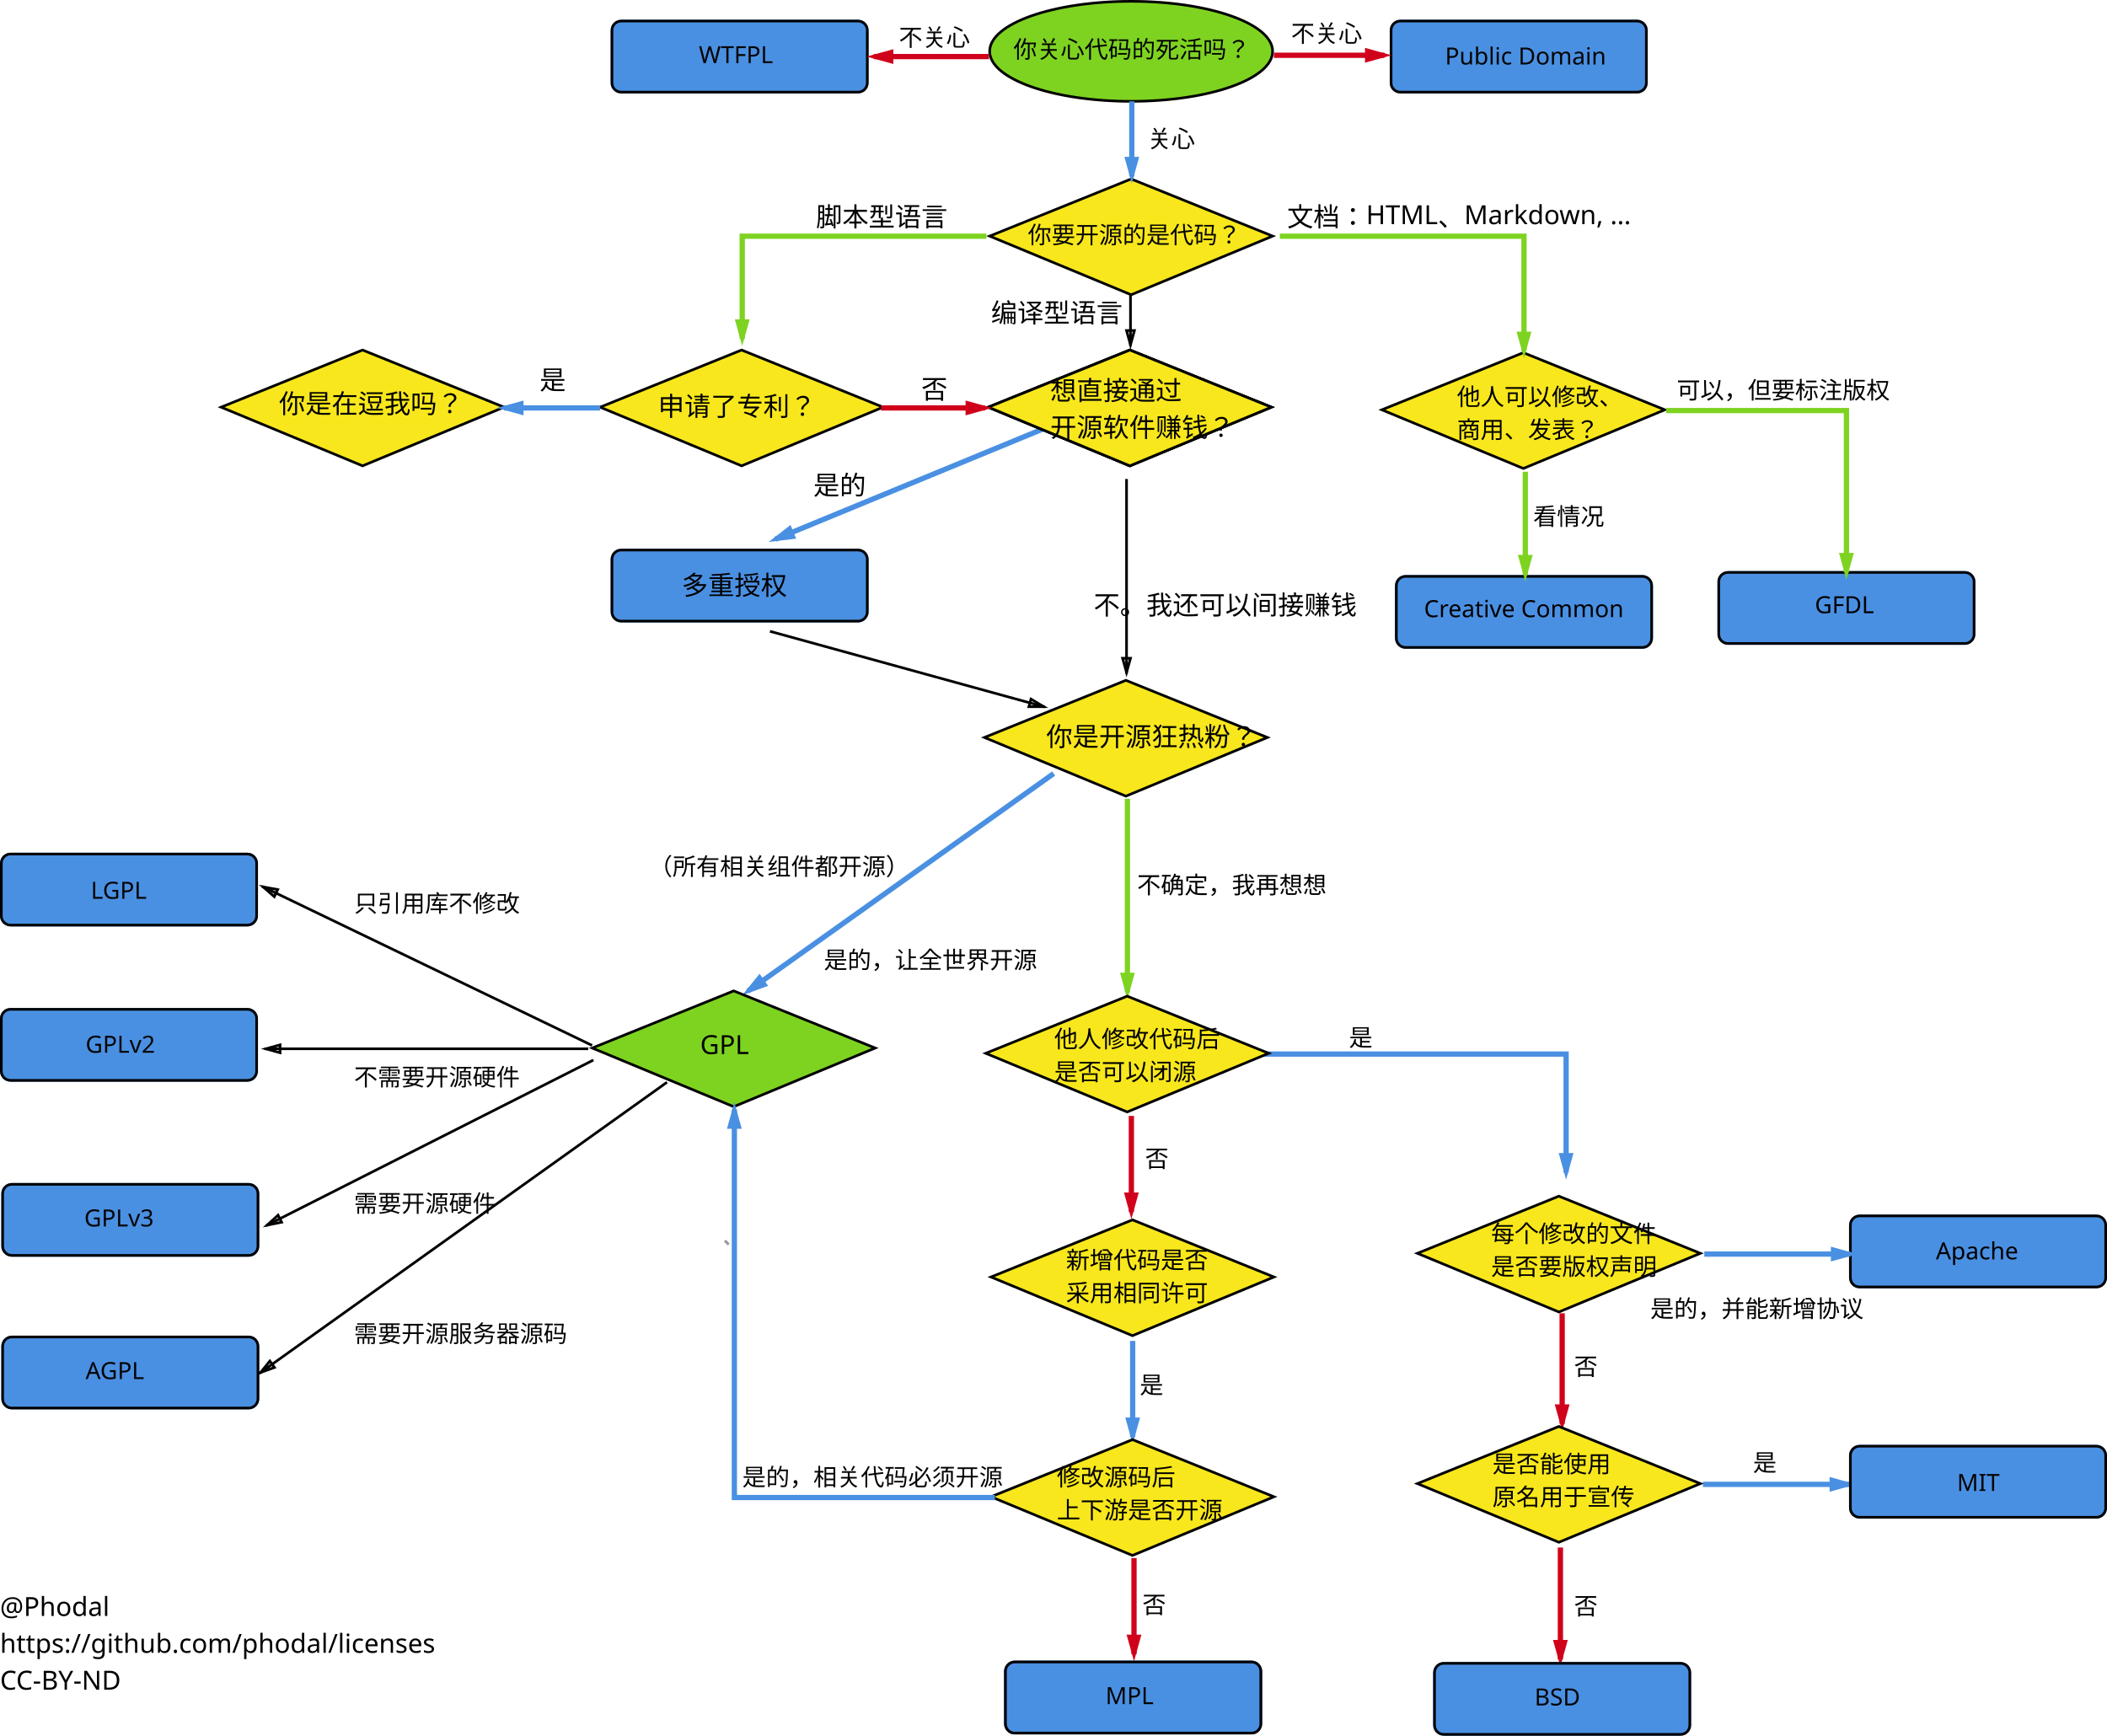
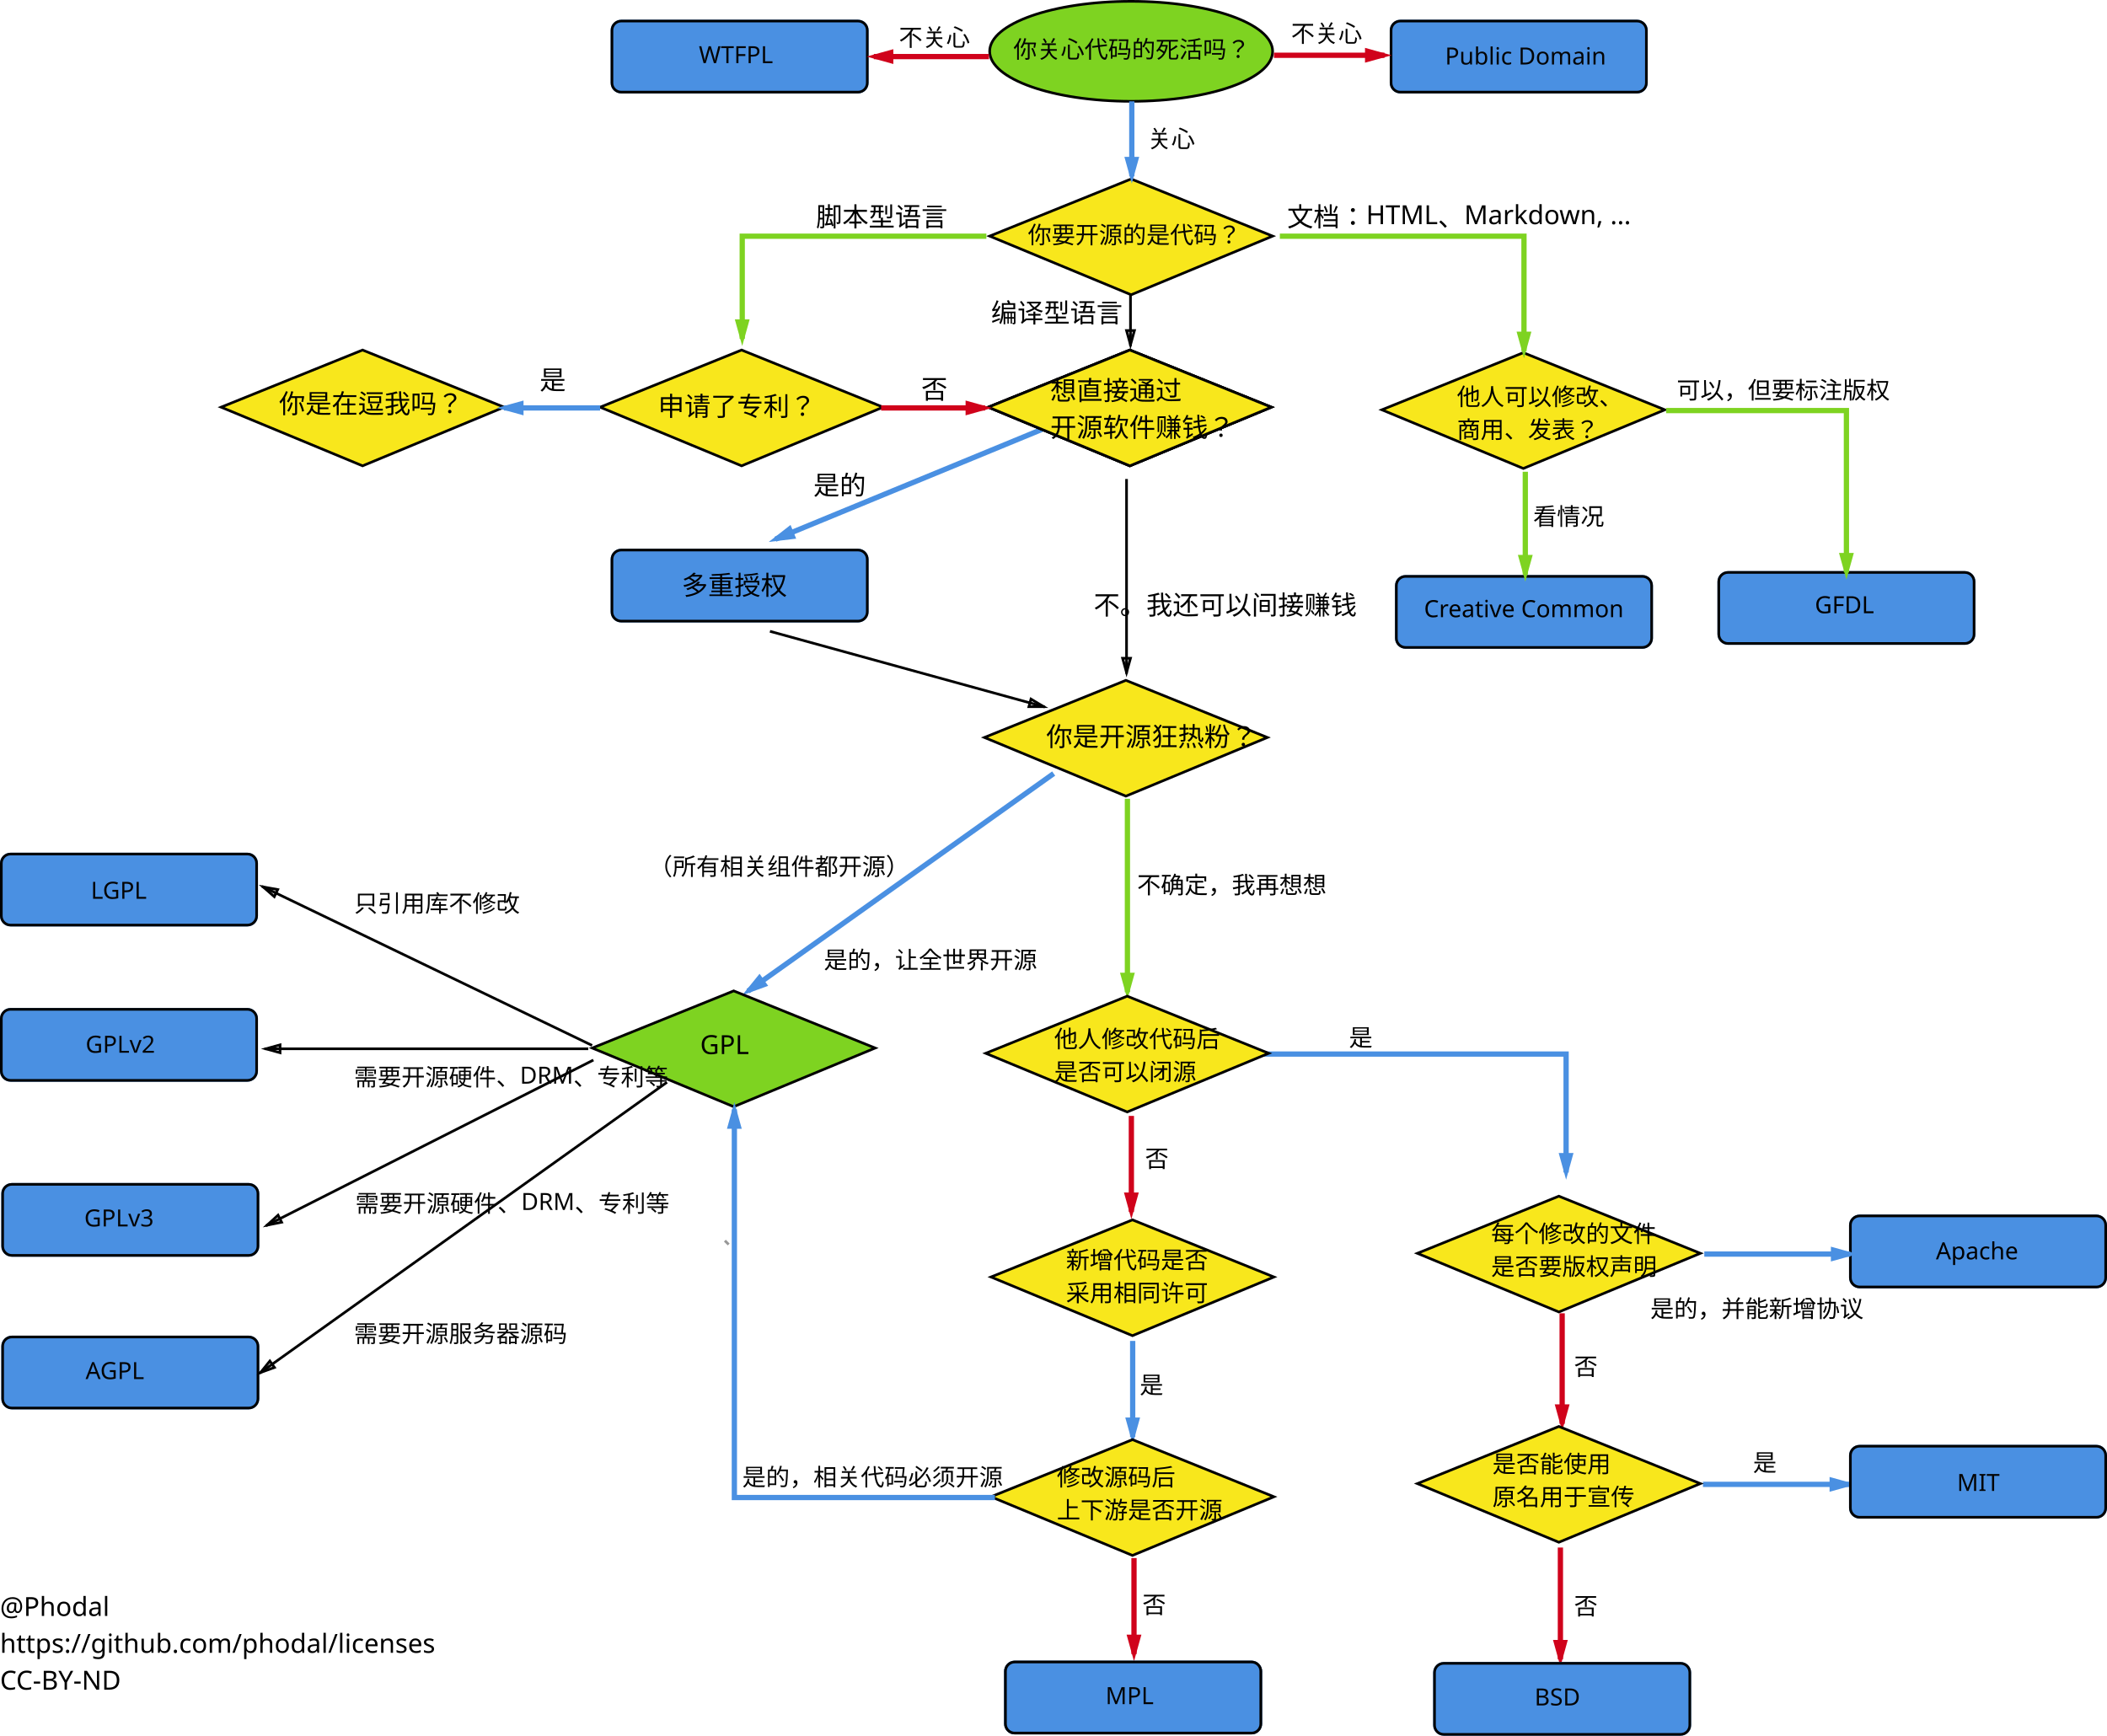
<svg xmlns="http://www.w3.org/2000/svg" xmlns:xlink="http://www.w3.org/1999/xlink" width="1601px" height="1319px" viewBox="0 0 1601 1319" version="1.1">
  <defs>
    <path d="M1068,436 L1248,436 L1248,436 C1252.418,436 1256,439.582 1256,444 L1256,483.999 L1256,483.999 C1256,488.418 1252.418,491.999 1248,491.999 L1068,491.999 L1068,491.999 C1063.582,491.999 1060,488.418 1060,483.999 L1060,444 L1060,444 C1060,439.582 1063.582,436 1068,436 Z" id="path-1" />
    <path d="M8,647.001 L188,647.001 L188,647.001 C192.418,647.001 196,650.582 196,655.001 L196,695 L196,695 C196,699.418 192.418,703 188,703 L8,703 L8,703 C3.582,703 4.46530217e-15,699.418 0,695 L0,655.001 L0,655.001 C-5.41083001e-16,650.582 3.582,647.001 8,647.001 Z" id="path-2" />
    <path d="M472,416 L652,416 L652,416 C656.418,416 660,419.582 660,424 L660,463.999 L660,463.999 C660,468.418 656.418,471.999 652,471.999 L472,471.999 L472,471.999 C467.582,471.999 464,468.418 464,463.999 L464,424 L464,424 C464,419.582 467.582,416 472,416 Z" id="path-3" />
    <path d="M9,898 L189,898 L189,898 C193.418,898 197,901.582 197,906 L197,945.999 L197,945.999 C197,950.418 193.418,953.999 189,953.999 L9,953.999 L9,953.999 C4.582,953.999 1,950.418 1,945.999 L1,906 L1,906 C1,901.582 4.582,898 9,898 Z" id="path-4" />
    <path d="M9,1014 L189,1014 L189,1014 C193.418,1014 197,1017.582 197,1022 L197,1061.999 L197,1061.999 C197,1066.418 193.418,1069.999 189,1069.999 L9,1069.999 L9,1069.999 C4.582,1069.999 1,1066.418 1,1061.999 L1,1022 L1,1022 C1,1017.582 4.582,1014 9,1014 Z" id="path-5" />
    <path d="M8,765 L188,765 L188,765 C192.418,765 196,768.582 196,773 L196,812.999 L196,812.999 C196,817.418 192.418,820.999 188,820.999 L8,820.999 L8,820.999 C3.582,820.999 4.46530217e-15,817.418 0,812.999 L0,773 L0,773 C-5.41083001e-16,768.582 3.582,765 8,765 Z" id="path-6" />
    <path d="M472,14 L652,14 L652,14 C656.418,14 660,17.582 660,22 L660,61.999 L660,61.999 C660,66.418 656.418,69.999 652,69.999 L472,69.999 L472,69.999 C467.582,69.999 464,66.418 464,61.999 L464,22 L464,22 C464,17.582 467.582,14 472,14 Z" id="path-7" />
    <path d="M1064,14 L1244,14 L1244,14 C1248.418,14 1252,17.582 1252,22 L1252,61.999 L1252,61.999 C1252,66.418 1248.418,69.999 1244,69.999 L1064,69.999 L1064,69.999 C1059.582,69.999 1056,66.418 1056,61.999 L1056,22 L1056,22 C1056,17.582 1059.582,14 1064,14 Z" id="path-8" />
    <path d="M1313,433 L1493,433 L1493,433 C1497.418,433 1501,436.582 1501,441 L1501,480.999 L1501,480.999 C1501,485.418 1497.418,488.999 1493,488.999 L1313,488.999 L1313,488.999 C1308.582,488.999 1305,485.418 1305,480.999 L1305,441 L1305,441 C1305,436.582 1308.582,433 1313,433 Z" id="path-9" />
    <path d="M1413,922 L1593,922 L1593,922 C1597.418,922 1601,925.582 1601,930 L1601,969.999 L1601,969.999 C1601,974.418 1597.418,977.999 1593,977.999 L1413,977.999 L1413,977.999 C1408.582,977.999 1405,974.418 1405,969.999 L1405,930 L1405,930 C1405,925.582 1408.582,922 1413,922 Z" id="path-10" />
    <path d="M771,1261 L951,1261 L951,1261 C955.418,1261 959,1264.582 959,1269 L959,1308.999 L959,1308.999 C959,1313.418 955.418,1316.999 951,1316.999 L771,1316.999 L771,1316.999 C766.582,1316.999 763,1313.418 763,1308.999 L763,1269 L763,1269 C763,1264.582 766.582,1261 771,1261 Z" id="path-11" />
    <path d="M1413,1097 L1593,1097 L1593,1097 C1597.418,1097 1601,1100.582 1601,1105 L1601,1144.999 L1601,1144.999 C1601,1149.418 1597.418,1152.999 1593,1152.999 L1413,1152.999 L1413,1152.999 C1408.582,1152.999 1405,1149.418 1405,1144.999 L1405,1105 L1405,1105 C1405,1100.582 1408.582,1097 1413,1097 Z" id="path-12" />
    <path d="M1097,1262 L1277,1262 L1277,1262 C1281.418,1262 1285,1265.582 1285,1270 L1285,1309.999 L1285,1309.999 C1285,1314.418 1281.418,1317.999 1277,1317.999 L1097,1317.999 L1097,1317.999 C1092.582,1317.999 1089,1314.418 1089,1309.999 L1089,1270 L1089,1270 C1089,1265.582 1092.582,1262 1097,1262 Z" id="path-13" />
  </defs>
  <g id="Page-1" stroke="none" stroke-width="1" fill="none" fill-rule="evenodd">
    <g id="Group" transform="translate(0, 1)">
      <g id="Rectangle-2">
        <use fill="#4A90E2" fill-rule="evenodd" xlink:href="#path-1" />
        <path stroke="#000000" stroke-width="2" d="M1068,437 C1064.134,437 1061,440.134 1061,444 L1061,483.999 C1061,487.865 1064.134,490.999 1068,490.999 L1248,490.999 C1251.866,490.999 1255,487.865 1255,483.999 L1255,444 C1255,440.134 1251.866,437 1248,437 L1068,437 Z" />
      </g>
      <g id="Rectangle-2">
        <use fill="#4A90E2" fill-rule="evenodd" xlink:href="#path-2" />
        <path stroke="#000000" stroke-width="2" d="M8,648.001 C4.134,648.001 1,651.135 1,655.001 L1,695 C1,698.866 4.134,702 8,702 L188,702 C191.866,702 195,698.866 195,695 L195,655.001 C195,651.135 191.866,648.001 188,648.001 L8,648.001 Z" />
      </g>
      <g id="Rectangle-2">
        <use fill="#4A90E2" fill-rule="evenodd" xlink:href="#path-3" />
        <path stroke="#000000" stroke-width="2" d="M472,417 C468.134,417 465,420.134 465,424 L465,463.999 C465,467.865 468.134,470.999 472,470.999 L652,470.999 C655.866,470.999 659,467.865 659,463.999 L659,424 C659,420.134 655.866,417 652,417 L472,417 Z" />
      </g>
      <text id="LGPL" font-family="PingFangSC-Regular, PingFang SC" font-size="18" font-weight="normal" fill="#040404">
        <tspan x="69" y="682">LGPL</tspan>
      </text>
      <g id="Rectangle-2">
        <use fill="#4A90E2" fill-rule="evenodd" xlink:href="#path-4" />
        <path stroke="#000000" stroke-width="2" d="M9,899 C5.134,899 2,902.134 2,906 L2,945.999 C2,949.865 5.134,952.999 9,952.999 L189,952.999 C192.866,952.999 196,949.865 196,945.999 L196,906 C196,902.134 192.866,899 189,899 L9,899 Z" />
      </g>
      <g id="Rectangle-2">
        <use fill="#4A90E2" fill-rule="evenodd" xlink:href="#path-5" />
        <path stroke="#000000" stroke-width="2" d="M9,1015 C5.134,1015 2,1018.134 2,1022 L2,1061.999 C2,1065.865 5.134,1068.999 9,1068.999 L189,1068.999 C192.866,1068.999 196,1065.865 196,1061.999 L196,1022 C196,1018.134 192.866,1015 189,1015 L9,1015 Z" />
      </g>
      <text id="AGPL" font-family="PingFangSC-Regular, PingFang SC" font-size="18" font-weight="normal" fill="#040404">
        <tspan x="65" y="1047">AGPL</tspan>
      </text>
      <g id="Rectangle-2">
        <use fill="#4A90E2" fill-rule="evenodd" xlink:href="#path-6" />
        <path stroke="#000000" stroke-width="2" d="M8,766 C4.134,766 1,769.134 1,773 L1,812.999 C1,816.865 4.134,819.999 8,819.999 L188,819.999 C191.866,819.999 195,816.865 195,812.999 L195,773 C195,769.134 191.866,766 188,766 L8,766 Z" />
      </g>
      <g id="Rectangle-2">
        <use fill="#4A90E2" fill-rule="evenodd" xlink:href="#path-7" />
        <path stroke="#000000" stroke-width="2" d="M472,15 C468.134,15 465,18.134 465,22 L465,61.999 C465,65.865 468.134,68.999 472,68.999 L652,68.999 C655.866,68.999 659,65.865 659,61.999 L659,22 C659,18.134 655.866,15 652,15 L472,15 Z" />
      </g>
      <g id="Rectangle-2">
        <use fill="#4A90E2" fill-rule="evenodd" xlink:href="#path-8" />
        <path stroke="#000000" stroke-width="2" d="M1064,15 C1060.134,15 1057,18.134 1057,22 L1057,61.999 C1057,65.865 1060.134,68.999 1064,68.999 L1244,68.999 C1247.866,68.999 1251,65.865 1251,61.999 L1251,22 C1251,18.134 1247.866,15 1244,15 L1064,15 Z" />
      </g>
      <text id="WTFPL" font-family="PingFangSC-Regular, PingFang SC" font-size="18" font-weight="normal" fill="#040404">
        <tspan x="531" y="47">WTFPL</tspan>
      </text>
      <g id="Rectangle-2">
        <use fill="#4A90E2" fill-rule="evenodd" xlink:href="#path-9" />
        <path stroke="#000000" stroke-width="2" d="M1313,434 C1309.134,434 1306,437.134 1306,441 L1306,480.999 C1306,484.865 1309.134,487.999 1313,487.999 L1493,487.999 C1496.866,487.999 1500,484.865 1500,480.999 L1500,441 C1500,437.134 1496.866,434 1493,434 L1313,434 Z" />
      </g>
      <path d="M771,1262 C767.134,1262 764,1265.134 764,1269 L764,1308.999 C764,1312.865 767.134,1315.999 771,1315.999 L951,1315.999 C954.866,1315.999 958,1312.865 958,1308.999 L958,1269 C958,1265.134 954.866,1262 951,1262 L771,1262 Z" id="Rectangle-2" stroke="#000000" stroke-width="2" />
      <g id="Rectangle-2">
        <use fill="#4A90E2" fill-rule="evenodd" xlink:href="#path-10" />
        <path stroke="#000000" stroke-width="2" d="M1413,923 C1409.134,923 1406,926.134 1406,930 L1406,969.999 C1406,973.865 1409.134,976.999 1413,976.999 L1593,976.999 C1596.866,976.999 1600,973.865 1600,969.999 L1600,930 C1600,926.134 1596.866,923 1593,923 L1413,923 Z" />
      </g>
      <path d="M799,588 L570,751" id="Line-10" stroke="#4A90E2" stroke-width="4" stroke-linecap="square" />
      <path id="Line-10-decoration-1" d="M570,751 L580.538,747.181 L577.059,742.293 L570,751 Z" stroke="#4A90E2" stroke-width="4" stroke-linecap="square" />
      <path d="M586,479 L793,536" id="Line-10" stroke="#000000" stroke-width="2" stroke-linecap="square" />
      <path id="Line-10-decoration-1" d="M793,536 L783.384,530.24 L781.791,536.025 L793,536 Z" stroke="#000000" stroke-width="2" stroke-linecap="square" />
      <path d="M856,364 L856,510" id="Line-10" stroke="#000000" stroke-width="2" stroke-linecap="square" />
      <path id="Line-10-decoration-1" d="M856,510 L859,499.2 L853,499.2 L856,510 Z" stroke="#000000" stroke-width="2" stroke-linecap="square" />
      <path d="M790,326 L591,408" id="Line-10" stroke="#4A90E2" stroke-width="4" stroke-linecap="square" />
      <path id="Line-10-decoration-1" d="M591,408 L602.128,406.659 L599.843,401.112 L591,408 Z" stroke="#4A90E2" stroke-width="4" stroke-linecap="square" />
      <path d="M856.667,608 L856.667,751" id="Line-10" stroke="#7ED321" stroke-width="4" stroke-linecap="square" />
      <path id="Line-10-decoration-1" d="M856.667,751 L859.667,740.2 L853.667,740.2 L856.667,751 Z" stroke="#7ED321" stroke-width="4" stroke-linecap="square" />
      <path d="M859.667,849 L859.667,918" id="Line-10" stroke="#D0021B" stroke-width="4" stroke-linecap="square" />
      <path id="Line-10-decoration-1" d="M859.667,918 L862.667,907.2 L856.667,907.2 L859.667,918 Z" stroke="#D0021B" stroke-width="4" stroke-linecap="square" />
      <path d="M860.667,1020 L860.667,1089" id="Line-10" stroke="#4A90E2" stroke-width="4" stroke-linecap="square" />
      <path id="Line-10-decoration-1" d="M860.667,1089 L863.667,1078.2 L857.667,1078.2 L860.667,1089 Z" stroke="#4A90E2" stroke-width="4" stroke-linecap="square" />
      <path d="M1297,952 L1404,952" id="Line-10" stroke="#4A90E2" stroke-width="4" stroke-linecap="square" />
      <path id="Line-10-decoration-1" d="M1404,952 L1393.2,949 L1393.2,955 L1404,952 Z" stroke="#4A90E2" stroke-width="4" stroke-linecap="square" />
      <path d="M1296,1127 L1403,1127" id="Line-10" stroke="#4A90E2" stroke-width="4" stroke-linecap="square" />
      <path id="Line-10-decoration-1" d="M1403,1127 L1392.2,1124 L1392.2,1130 L1403,1127 Z" stroke="#4A90E2" stroke-width="4" stroke-linecap="square" />
      <path d="M1185.667,1177 L1185.667,1258" id="Line-10" stroke="#D0021B" stroke-width="4" stroke-linecap="square" />
      <path id="Line-10-decoration-1" d="M1185.667,1258 L1188.667,1247.2 L1182.667,1247.2 L1185.667,1258 Z" stroke="#D0021B" stroke-width="4" stroke-linecap="square" />
      <path d="M1187,999 L1187,1079" id="Line-10" stroke="#D0021B" stroke-width="4" stroke-linecap="square" />
      <path id="Line-10-decoration-1" d="M1187,1079 L1190,1068.2 L1184,1068.2 L1187,1079 Z" stroke="#D0021B" stroke-width="4" stroke-linecap="square" />
      <path d="M861.667,1185 L861.667,1254" id="Line-10" stroke="#D0021B" stroke-width="4" stroke-linecap="square" />
      <path id="Line-10-decoration-1" d="M861.667,1254 L864.667,1243.2 L858.667,1243.2 L861.667,1254 Z" stroke="#D0021B" stroke-width="4" stroke-linecap="square" />
      <polyline id="Line-10" stroke="#4A90E2" stroke-width="4" stroke-linecap="square" points="961 800 1190 800 1190 888" />
      <path id="Line-10-decoration-1" d="M1190,888 L1193,877.2 L1187,877.2 L1190,888 Z" stroke="#4A90E2" stroke-width="4" stroke-linecap="square" />
      <ellipse id="Oval" stroke="#000000" stroke-width="2" fill="#7ED321" cx="859.5" cy="38" rx="107.5" ry="38" />
      <polygon id="Triangle" stroke="#000000" stroke-width="2" points="858.5 265 966 308.417 858.5 353 751 308.417" />
      <polygon id="Triangle" stroke="#000000" stroke-width="2" points="858.5 265 966 308.417 858.5 353 751 308.417" />
      <polygon id="Triangle" stroke="#000000" stroke-width="2" fill="#F8E71C" points="858.5 265 966 308.417 858.5 353 751 308.417" />
      <polygon id="Triangle" stroke="#000000" stroke-width="2" fill="#7ED321" points="557.5 752 665 795.417 557.5 840 450 795.417" />
      <polygon id="Triangle" stroke="#000000" stroke-width="2" fill="#F8E71C" points="856.5 756 964 799.417 856.5 844 749 799.417" />
      <polygon id="Triangle" stroke="#000000" stroke-width="2" fill="#F8E71C" points="860.5 926 968 969.417 860.5 1014 753 969.417" />
      <polygon id="Triangle" stroke="#000000" stroke-width="2" fill="#F8E71C" points="1184.5 1083 1292 1126.417 1184.5 1171 1077 1126.417" />
      <polygon id="Triangle" stroke="#000000" stroke-width="2" fill="#F8E71C" points="1184.5 908 1292 951.417 1184.5 996 1077 951.417" />
      <polygon id="Triangle" stroke="#000000" stroke-width="2" fill="#F8E71C" points="860.5 1093 968 1136.417 860.5 1181 753 1136.417" />
      <path d="M551.5,942.5 L553,944" id="Line-9" stroke="#979797" stroke-width="2" stroke-linecap="square" />
      <text id="GPL" font-family="PingFangSC-Regular, PingFang SC" font-size="20" font-weight="normal" fill="#000000">
        <tspan x="532" y="800">GPL</tspan>
      </text>
      <polygon id="Triangle" stroke="#000000" stroke-width="2" fill="#F8E71C" points="275.5 265 383 308.417 275.5 353 168 308.417" />
      <text id="你是在逗我吗？" font-family="PingFangSC-Regular, PingFang SC" font-size="20" font-weight="normal" fill="#000000">
        <tspan x="212" y="313">你是在逗我吗？</tspan>
      </text>
      <polygon id="Triangle" stroke="#000000" stroke-width="2" fill="#F8E71C" points="563.5 265 671 308.417 563.5 353 456 308.417" />
      <polygon id="Triangle" stroke="#000000" stroke-width="2" fill="#F8E71C" points="859.5 135 967 178.417 859.5 223 752 178.417" />
      <polygon id="Triangle" stroke="#000000" stroke-width="2" fill="#F8E71C" points="1157.5 267 1265 310.417 1157.5 355 1050 310.417" />
      <text id="他人可以修改、-商用、发表？" font-family="PingFangSC-Regular, PingFang SC" font-size="18" font-weight="normal" fill="#000000">
        <tspan x="1107" y="307">他人可以修改、</tspan>
        <tspan x="1107" y="332">商用、发表？</tspan>
      </text>
      <polyline id="Line" stroke="#7ED321" stroke-width="4" stroke-linecap="square" points="974.496 178.5 1158 178.5 1158 263.805" />
      <path id="Line-decoration-1" d="M1158,263.805 L1161,253.005 L1155,253.005 L1158,263.805 Z" stroke="#7ED321" stroke-width="4" stroke-linecap="square" />
      <text id="文档：HTML、Markdown,-…" font-family="PingFangSC-Regular, PingFang SC" font-size="20" font-weight="normal" fill="#000000">
        <tspan x="978" y="171">文档：HTML、Markdown, …</tspan>
      </text>
      <text id="Creative-Common" font-family="PingFangSC-Regular, PingFang SC" font-size="18" font-weight="normal" fill="#000000">
        <tspan x="1082" y="468">Creative Common</tspan>
      </text>
      <text id="GFDL" font-family="PingFangSC-Regular, PingFang SC" font-size="18" font-weight="normal" fill="#000000">
        <tspan x="1379" y="465">GFDL</tspan>
      </text>
      <polyline id="Line-2" stroke="#7ED321" stroke-width="4" stroke-linecap="square" points="1268 311 1403 311 1403 432" />
      <path id="Line-2-decoration-1" d="M1403,432 L1406,421.2 L1400,421.2 L1403,432 Z" stroke="#7ED321" stroke-width="4" stroke-linecap="square" />
      <path d="M1159,359.5 L1159,433.5" id="Line-3" stroke="#7ED321" stroke-width="4" stroke-linecap="square" />
      <path id="Line-3-decoration-1" d="M1159,433.5 L1162,422.7 L1156,422.7 L1159,433.5 Z" stroke="#7ED321" stroke-width="4" stroke-linecap="square" />
      <text id="看情况" font-family="PingFangSC-Regular, PingFang SC" font-size="18" font-weight="normal" fill="#000000">
        <tspan x="1165" y="398">看情况</tspan>
      </text>
      <text id="可以，但要标注版权" font-family="PingFangSC-Regular, PingFang SC" font-size="18" font-weight="normal" fill="#000000">
        <tspan x="1274" y="302">可以，但要标注版权</tspan>
      </text>
      <text id="你要开源的是代码？" font-family="PingFangSC-Regular, PingFang SC" font-size="18" font-weight="normal" fill="#040404">
        <tspan x="781" y="184">你要开源的是代码？</tspan>
      </text>
      <text id="你关心代码的死活吗？" font-family="PingFangSC-Regular, PingFang SC" font-size="18" font-weight="normal" fill="#040404">
        <tspan x="770" y="43">你关心代码的死活吗？</tspan>
      </text>
      <path d="M749.5,42 L666,42" id="Line-4" stroke="#D0021B" stroke-width="4" stroke-linecap="square" />
      <path id="Line-4-decoration-1" d="M666,42 L676.8,45 L676.8,39 L666,42 Z" stroke="#D0021B" stroke-width="4" stroke-linecap="square" />
      <path d="M970,41 L1050,41" id="Line-4" stroke="#D0021B" stroke-width="4" stroke-linecap="square" />
      <path id="Line-4-decoration-1" d="M1050,41 L1039.2,38 L1039.2,44 L1050,41 Z" stroke="#D0021B" stroke-width="4" stroke-linecap="square" />
      <path d="M860,78 L860,131" id="Line-5" stroke="#4A90E2" stroke-width="4" stroke-linecap="square" />
      <path id="Line-5-decoration-1" d="M860,131 L863,120.2 L857,120.2 L860,131 Z" stroke="#4A90E2" stroke-width="4" stroke-linecap="square" />
      <path d="M859,223 L859,261" id="Line-5" stroke="#000000" stroke-width="2" stroke-linecap="square" />
      <path id="Line-5-decoration-1" d="M859,261 L862,250.2 L856,250.2 L859,261 Z" stroke="#000000" stroke-width="2" stroke-linecap="square" />
      <text id="不关心" font-family="PingFangSC-Regular, PingFang SC" font-size="18" font-weight="normal" fill="#040404">
        <tspan x="683" y="34">不关心</tspan>
      </text>
      <text id="不关心" font-family="PingFangSC-Regular, PingFang SC" font-size="18" font-weight="normal" fill="#040404">
        <tspan x="981" y="31">不关心</tspan>
      </text>
      <text id="关心" font-family="PingFangSC-Regular, PingFang SC" font-size="18" font-weight="normal" fill="#040404">
        <tspan x="872" y="111">关心</tspan>
      </text>
      <text id="脚本型语言" font-family="PingFangSC-Regular, PingFang SC" font-size="20" font-weight="normal" fill="#000000">
        <tspan x="620" y="171">脚本型语言</tspan>
      </text>
      <text id="编译型语言" font-family="PingFangSC-Regular, PingFang SC" font-size="20" font-weight="normal" fill="#000000">
        <tspan x="753" y="244">编译型语言</tspan>
      </text>
      <polyline id="Line-6" stroke="#7ED321" stroke-width="4" stroke-linecap="square" points="747.487 178.5 563.984 178.5 563.984 254.5" />
      <path id="Line-6-decoration-1" d="M563.984,254.5 L566.984,243.7 L560.984,243.7 L563.984,254.5 Z" stroke="#7ED321" stroke-width="4" stroke-linecap="square" />
      <text id="申请了专利？" font-family="PingFangSC-Regular, PingFang SC" font-size="20" font-weight="normal" fill="#000000">
        <tspan x="500" y="315">申请了专利？</tspan>
      </text>
      <path d="M671.5,309 L746.5,309" id="Line-7" stroke="#D0021B" stroke-width="4" stroke-linecap="square" />
      <path id="Line-7-decoration-1" d="M746.5,309 L735.7,306 L735.7,312 L746.5,309 Z" stroke="#D0021B" stroke-width="4" stroke-linecap="square" />
      <text id="否" font-family="PingFangSC-Regular, PingFang SC" font-size="20" font-weight="normal" fill="#000000">
        <tspan x="700" y="302">否</tspan>
      </text>
      <path d="M454,309 L385,309" id="Line-8" stroke="#4A90E2" stroke-width="4" stroke-linecap="square" />
      <path id="Line-8-decoration-1" d="M385,309 L395.8,312 L395.8,306 L385,309 Z" stroke="#4A90E2" stroke-width="4" stroke-linecap="square" />
      <text id="是" font-family="PingFangSC-Regular, PingFang SC" font-size="20" font-weight="normal" fill="#000000">
        <tspan x="410" y="295">是</tspan>
      </text>
      <text id="想直接通过-开源软件赚钱？" font-family="PingFangSC-Regular, PingFang SC" font-size="20" font-weight="normal" fill="#000000">
        <tspan x="798" y="303">想直接通过</tspan>
        <tspan x="798" y="331">开源软件赚钱？</tspan>
      </text>
      <polygon id="Triangle" stroke="#000000" stroke-width="2" fill="#F8E71C" points="855.5 516 963 559.417 855.5 604 748 559.417" />
      <text id="你是开源狂热粉？" font-family="PingFangSC-Regular, PingFang SC" font-size="20" font-weight="normal" fill="#000000">
        <tspan x="795" y="566">你是开源狂热粉？</tspan>
      </text>
      <text id="是的，让全世界开源" font-family="PingFangSC-Regular, PingFang SC" font-size="18" font-weight="normal" fill="#000000">
        <tspan x="626" y="735">是的，让全世界开源</tspan>
      </text>
      <text id="不确定，我再想想" font-family="PingFangSC-Regular, PingFang SC" font-size="18" font-weight="normal" fill="#000000">
        <tspan x="864" y="678">不确定，我再想想</tspan>
      </text>
      <path d="M449,793 L200,673" id="Line-11" stroke="#000000" stroke-width="2" stroke-linecap="square" />
      <path id="Line-11-decoration-1" d="M200,673 L208.427,680.391 L211.032,674.986 L200,673 Z" stroke="#000000" stroke-width="2" stroke-linecap="square" />
      <path d="M450,805 L203,930" id="Line-11" stroke="#000000" stroke-width="2" stroke-linecap="square" />
      <path id="Line-11-decoration-1" d="M203,930 L213.991,927.8 L211.282,922.447 L203,930 Z" stroke="#000000" stroke-width="2" stroke-linecap="square" />
      <path d="M506,822 L198,1042" id="Line-11" stroke="#000000" stroke-width="2" stroke-linecap="square" />
      <path id="Line-11-decoration-1" d="M198,1042 L208.532,1038.164 L205.045,1033.281 L198,1042 Z" stroke="#000000" stroke-width="2" stroke-linecap="square" />
      <path d="M446,796 L202,796" id="Line-11" stroke="#000000" stroke-width="2" stroke-linecap="square" />
      <path id="Line-11-decoration-1" d="M202,796 L212.8,799 L212.8,793 L202,796 Z" stroke="#000000" stroke-width="2" stroke-linecap="square" />
      <text id="只引用库不修改" font-family="PingFangSC-Regular, PingFang SC" font-size="18" font-weight="normal" fill="#040404">
        <tspan x="269" y="692">只引用库不修改</tspan>
      </text>
-       <text id="不需要开源硬件" font-family="PingFangSC-Regular, PingFang SC" font-size="18" font-weight="normal" fill="#040404">
-         <tspan x="269" y="824">不需要开源硬件</tspan>
-       </text>
-       <text id="需要开源硬件" font-family="PingFangSC-Regular, PingFang SC" font-size="18" font-weight="normal" fill="#040404">
-         <tspan x="269" y="920">需要开源硬件</tspan>
+       <g id="Group-2" transform="translate(269, 805)" font-size="18" font-family="PingFangSC-Regular, PingFang SC" fill="#040404" font-weight="normal">
+         <text id="需要开源硬件、DRM、专利等">
+           <tspan x="0" y="19">需要开源硬件、DRM、专利等</tspan>
+         </text>
+       </g>
+       <text id="需要开源硬件、DRM、专利等" font-family="PingFangSC-Regular, PingFang SC" font-size="18" font-weight="normal" fill="#040404">
+         <tspan x="270" y="920">需要开源硬件、DRM、专利等</tspan>
      </text>
      <text id="需要开源服务器源码" font-family="PingFangSC-Regular, PingFang SC" font-size="18" font-weight="normal" fill="#040404">
        <tspan x="269" y="1019">需要开源服务器源码</tspan>
      </text>
      <text id="GPLv2" font-family="PingFangSC-Regular, PingFang SC" font-size="18" font-weight="normal" fill="#040404">
        <tspan x="65" y="799">GPLv2</tspan>
      </text>
      <text id="GPLv3" font-family="PingFangSC-Regular, PingFang SC" font-size="18" font-weight="normal" fill="#040404">
        <tspan x="64" y="931">GPLv3</tspan>
      </text>
      <text id="（所有相关组件都开源）" font-family="PingFangSC-Regular, PingFang SC" font-size="18" font-weight="normal" fill="#040404">
        <tspan x="493" y="664">（所有相关组件都开源）</tspan>
      </text>
      <text id="他人修改代码后-是否可以闭源" font-family="PingFangSC-Regular, PingFang SC" font-size="18" font-weight="normal" fill="#000000">
        <tspan x="801" y="795">他人修改代码后</tspan>
        <tspan x="801" y="820">是否可以闭源</tspan>
      </text>
      <text id="否" font-family="PingFangSC-Regular, PingFang SC" font-size="18" font-weight="normal" fill="#000000">
        <tspan x="870" y="886">否</tspan>
      </text>
      <text id="是" font-family="PingFangSC-Regular, PingFang SC" font-size="18" font-weight="normal" fill="#000000">
        <tspan x="866" y="1058">是</tspan>
      </text>
      <text id="否" font-family="PingFangSC-Regular, PingFang SC" font-size="18" font-weight="normal" fill="#000000">
        <tspan x="868" y="1225">否</tspan>
      </text>
      <text id="是" font-family="PingFangSC-Regular, PingFang SC" font-size="18" font-weight="normal" fill="#000000">
        <tspan x="1025" y="794">是</tspan>
      </text>
      <polyline id="Line-12" stroke="#4A90E2" stroke-width="4" stroke-linecap="square" points="754 1137 558 1137 558 844" />
      <path id="Line-12-decoration-1" d="M558,844 L555,854.8 L561,854.8 L558,844 Z" stroke="#4A90E2" stroke-width="4" stroke-linecap="square" />
      <text id="新增代码是否-采用相同许可" font-family="PingFangSC-Regular, PingFang SC" font-size="18" font-weight="normal" fill="#000000">
        <tspan x="810" y="963">新增代码是否</tspan>
        <tspan x="810" y="988">采用相同许可</tspan>
      </text>
      <text id="是的，相关代码必须开源" font-family="PingFangSC-Regular, PingFang SC" font-size="18" font-weight="normal" fill="#040404">
        <tspan x="564" y="1128">是的，相关代码必须开源</tspan>
      </text>
      <text id="Public-Domain" font-family="PingFangSC-Regular, PingFang SC" font-size="18" font-weight="normal" fill="#040404">
        <tspan x="1098" y="48">Public Domain</tspan>
      </text>
      <text id="修改源码后-上下游是否开源" font-family="PingFangSC-Regular, PingFang SC" font-size="18" font-weight="normal" fill="#000000">
        <tspan x="803" y="1128">修改源码后</tspan>
        <tspan x="803" y="1153">上下游是否开源</tspan>
      </text>
      <text id="MPL" font-family="PingFangSC-Regular, PingFang SC" font-size="18" font-weight="normal" fill="#040404">
        <tspan x="840" y="1294">MPL</tspan>
      </text>
      <g id="Rectangle-2">
        <use fill="#4A90E2" fill-rule="evenodd" xlink:href="#path-11" />
        <path stroke="#000000" stroke-width="2" d="M771,1262 C767.134,1262 764,1265.134 764,1269 L764,1308.999 C764,1312.865 767.134,1315.999 771,1315.999 L951,1315.999 C954.866,1315.999 958,1312.865 958,1308.999 L958,1269 C958,1265.134 954.866,1262 951,1262 L771,1262 Z" />
      </g>
      <text id="MPL" font-family="PingFangSC-Regular, PingFang SC" font-size="18" font-weight="normal" fill="#040404">
        <tspan x="840" y="1294">MPL</tspan>
      </text>
      <g id="Rectangle-2">
        <use fill="#4A90E2" fill-rule="evenodd" xlink:href="#path-12" />
        <path stroke="#000000" stroke-width="2" d="M1413,1098 C1409.134,1098 1406,1101.134 1406,1105 L1406,1144.999 C1406,1148.865 1409.134,1151.999 1413,1151.999 L1593,1151.999 C1596.866,1151.999 1600,1148.865 1600,1144.999 L1600,1105 C1600,1101.134 1596.866,1098 1593,1098 L1413,1098 Z" />
      </g>
      <text id="MIT" font-family="PingFangSC-Regular, PingFang SC" font-size="18" font-weight="normal" fill="#040404">
        <tspan x="1487" y="1132">MIT</tspan>
      </text>
      <g id="Rectangle-2">
        <use fill="#4A90E2" fill-rule="evenodd" xlink:href="#path-13" />
        <path stroke="#000000" stroke-width="2" d="M1097,1263 C1093.134,1263 1090,1266.134 1090,1270 L1090,1309.999 C1090,1313.865 1093.134,1316.999 1097,1316.999 L1277,1316.999 C1280.866,1316.999 1284,1313.865 1284,1309.999 L1284,1270 C1284,1266.134 1280.866,1263 1277,1263 L1097,1263 Z" />
      </g>
      <text id="BSD" font-family="PingFangSC-Regular, PingFang SC" font-size="18" font-weight="normal" fill="#040404">
        <tspan x="1166" y="1295">BSD</tspan>
      </text>
      <text id="每个修改的文件-是否要版权声明" font-family="PingFangSC-Regular, PingFang SC" font-size="18" font-weight="normal" fill="#000000">
        <tspan x="1133" y="943">每个修改的文件</tspan>
        <tspan x="1133" y="968">是否要版权声明</tspan>
      </text>
      <text id="Apache" font-family="PingFangSC-Regular, PingFang SC" font-size="18" font-weight="normal" fill="#000000">
        <tspan x="1471" y="956">Apache</tspan>
      </text>
      <text id="是的，并能新增协议" font-family="PingFangSC-Regular, PingFang SC" font-size="18" font-weight="normal" fill="#000000">
        <tspan x="1254" y="1000">是的，并能新增协议</tspan>
      </text>
      <text id="否" font-family="PingFangSC-Regular, PingFang SC" font-size="18" font-weight="normal" fill="#000000">
        <tspan x="1196" y="1044">否</tspan>
      </text>
      <text id="是否能使用-原名用于宣传" font-family="PingFangSC-Regular, PingFang SC" font-size="18" font-weight="normal" fill="#000000">
        <tspan x="1134" y="1118">是否能使用</tspan>
        <tspan x="1134" y="1143">原名用于宣传</tspan>
      </text>
      <text id="是" font-family="PingFangSC-Regular, PingFang SC" font-size="18" font-weight="normal" fill="#040404">
        <tspan x="1332" y="1117">是</tspan>
      </text>
      <text id="否" font-family="PingFangSC-Regular, PingFang SC" font-size="18" font-weight="normal" fill="#040404">
        <tspan x="1196" y="1226">否</tspan>
      </text>
      <text id="多重授权" font-family="PingFangSC-Regular, PingFang SC" font-size="20" font-weight="normal" fill="#000000">
        <tspan x="518" y="451">多重授权</tspan>
      </text>
      <text id="是的" font-family="PingFangSC-Regular, PingFang SC" font-size="20" font-weight="normal" fill="#000000">
        <tspan x="618" y="375">是的</tspan>
      </text>
      <text id="不。我还可以间接赚钱" font-family="PingFangSC-Regular, PingFang SC" font-size="20" font-weight="normal" fill="#000000">
        <tspan x="831" y="466">不。我还可以间接赚钱</tspan>
      </text>
      <text id="@Phodal-https://gith" font-family="PingFangSC-Regular, PingFang SC" font-size="20" font-weight="normal" fill="#000000">
        <tspan x="0" y="1227">@Phodal</tspan>
        <tspan x="0" y="1255">https://github.com/phodal/licenses</tspan>
        <tspan x="0" y="1283">CC-BY-ND</tspan>
      </text>
    </g>
  </g>
</svg>
